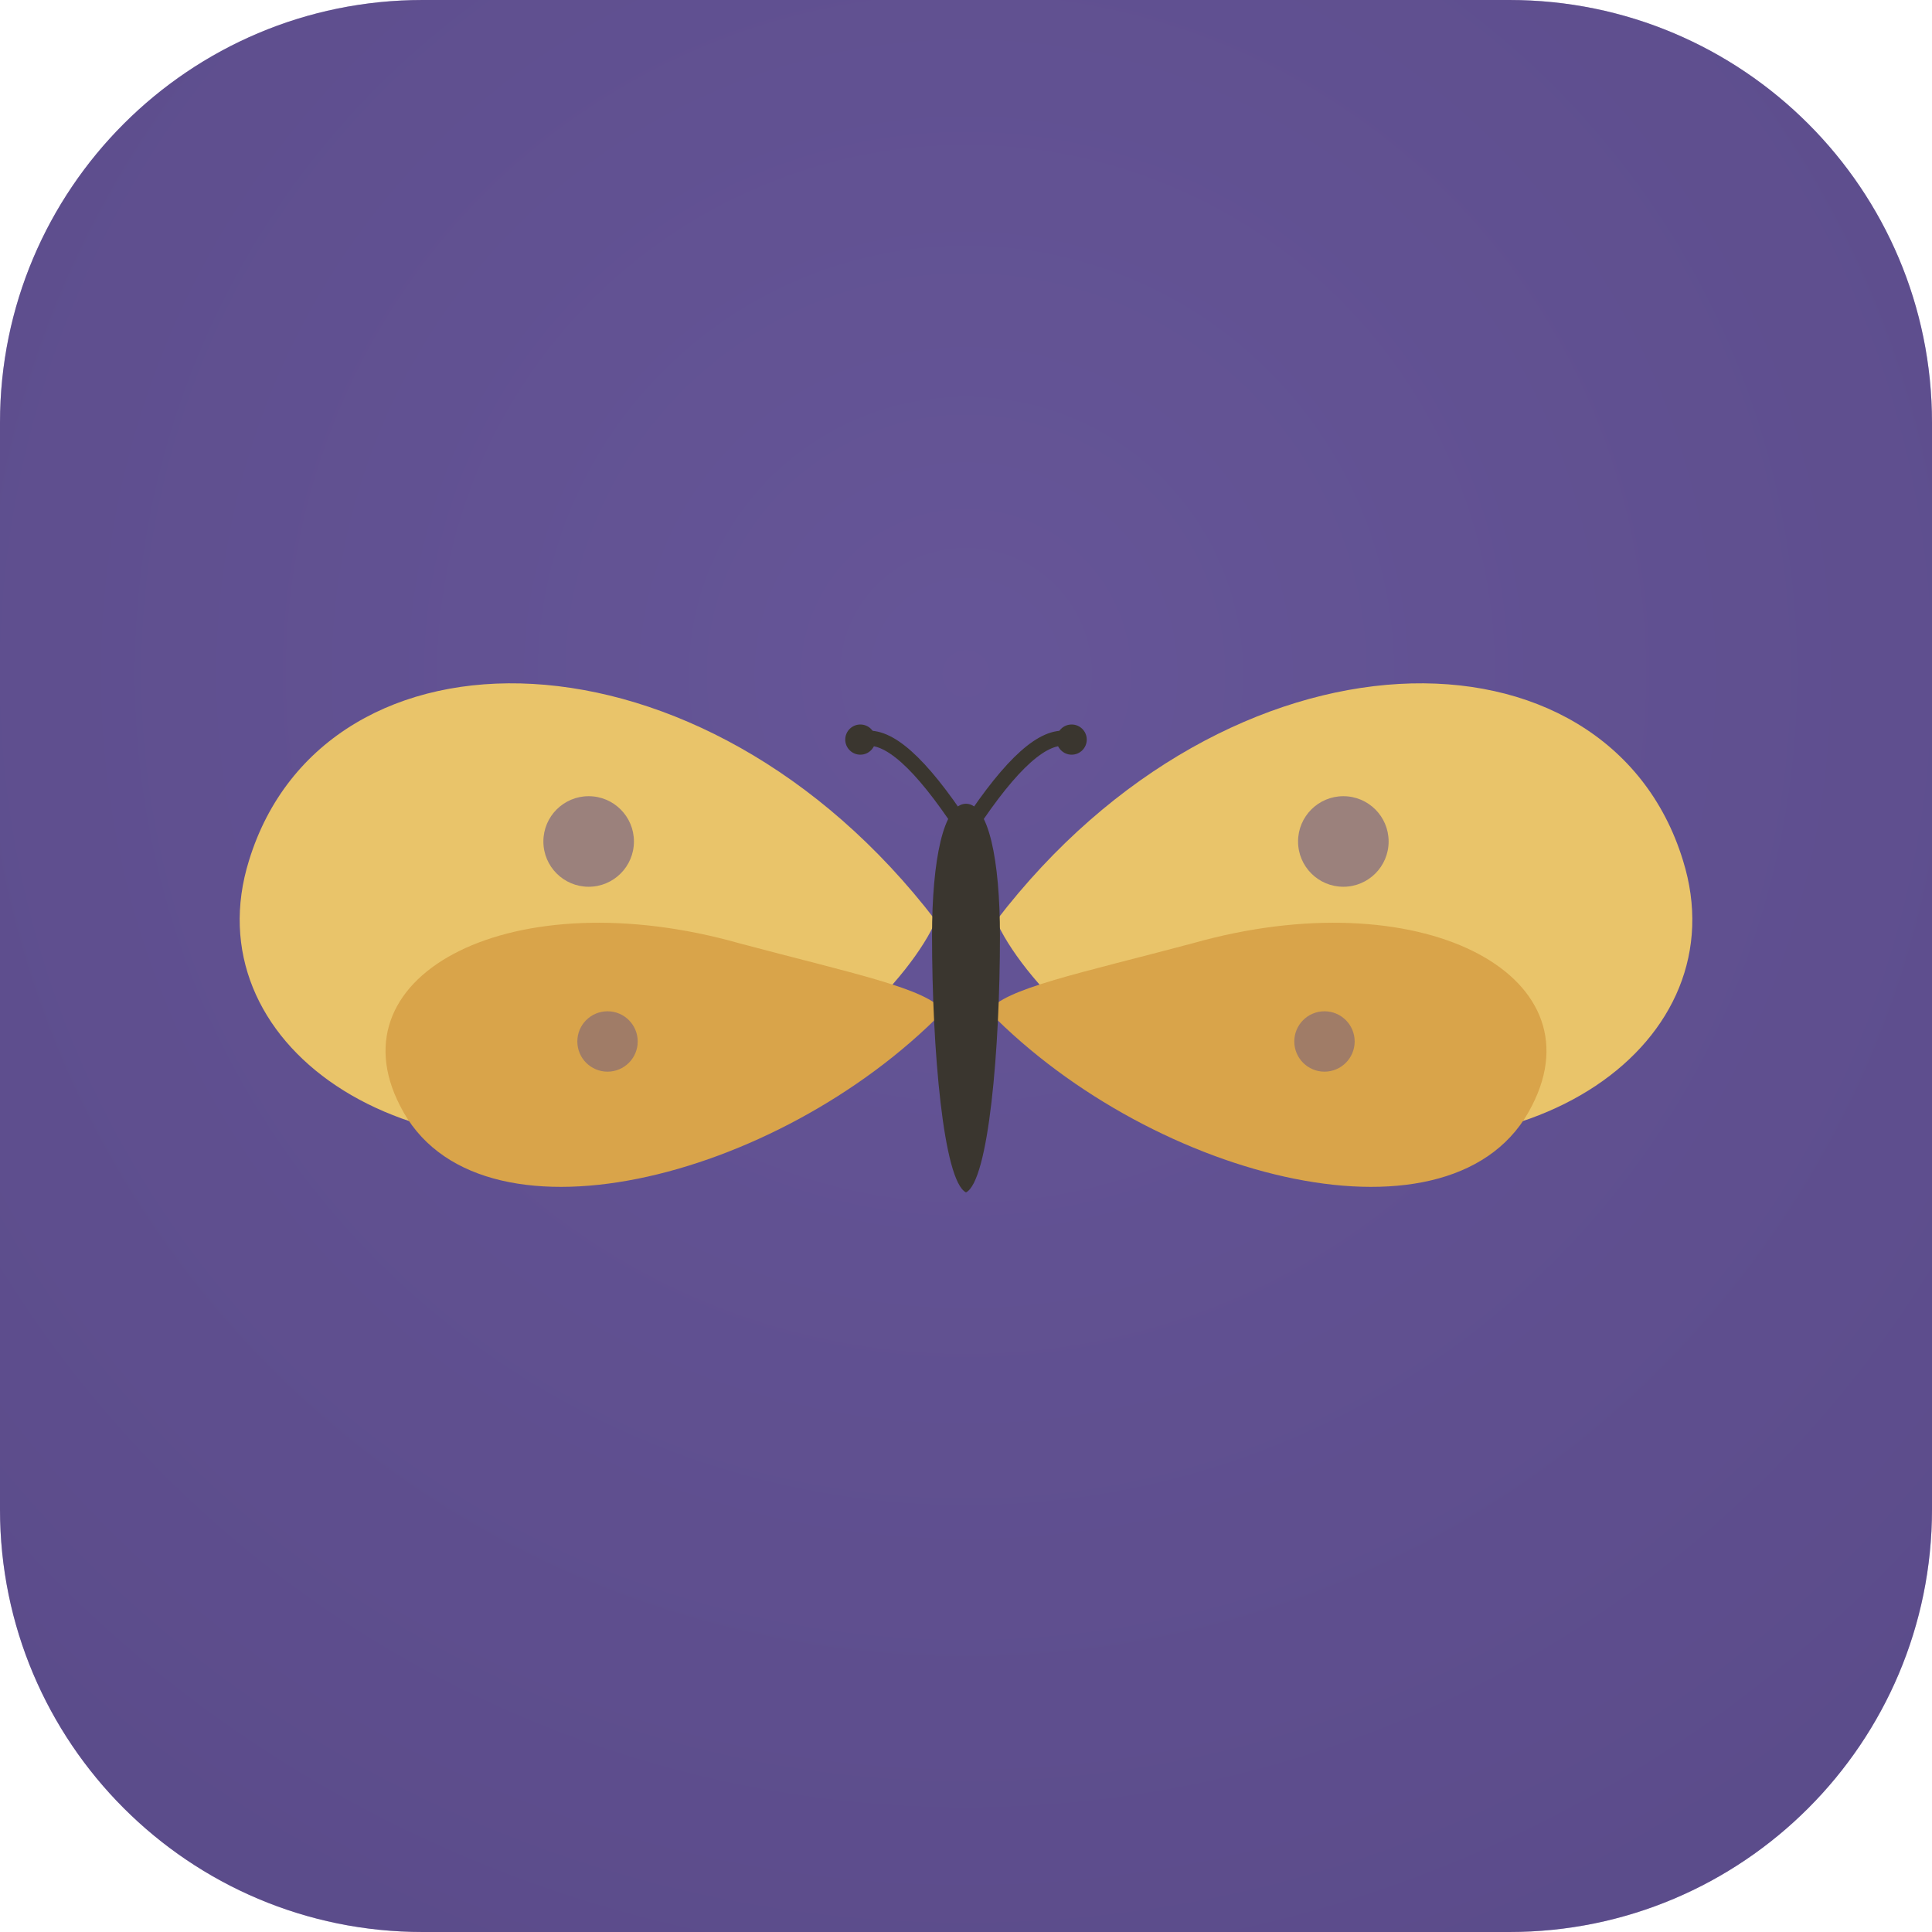
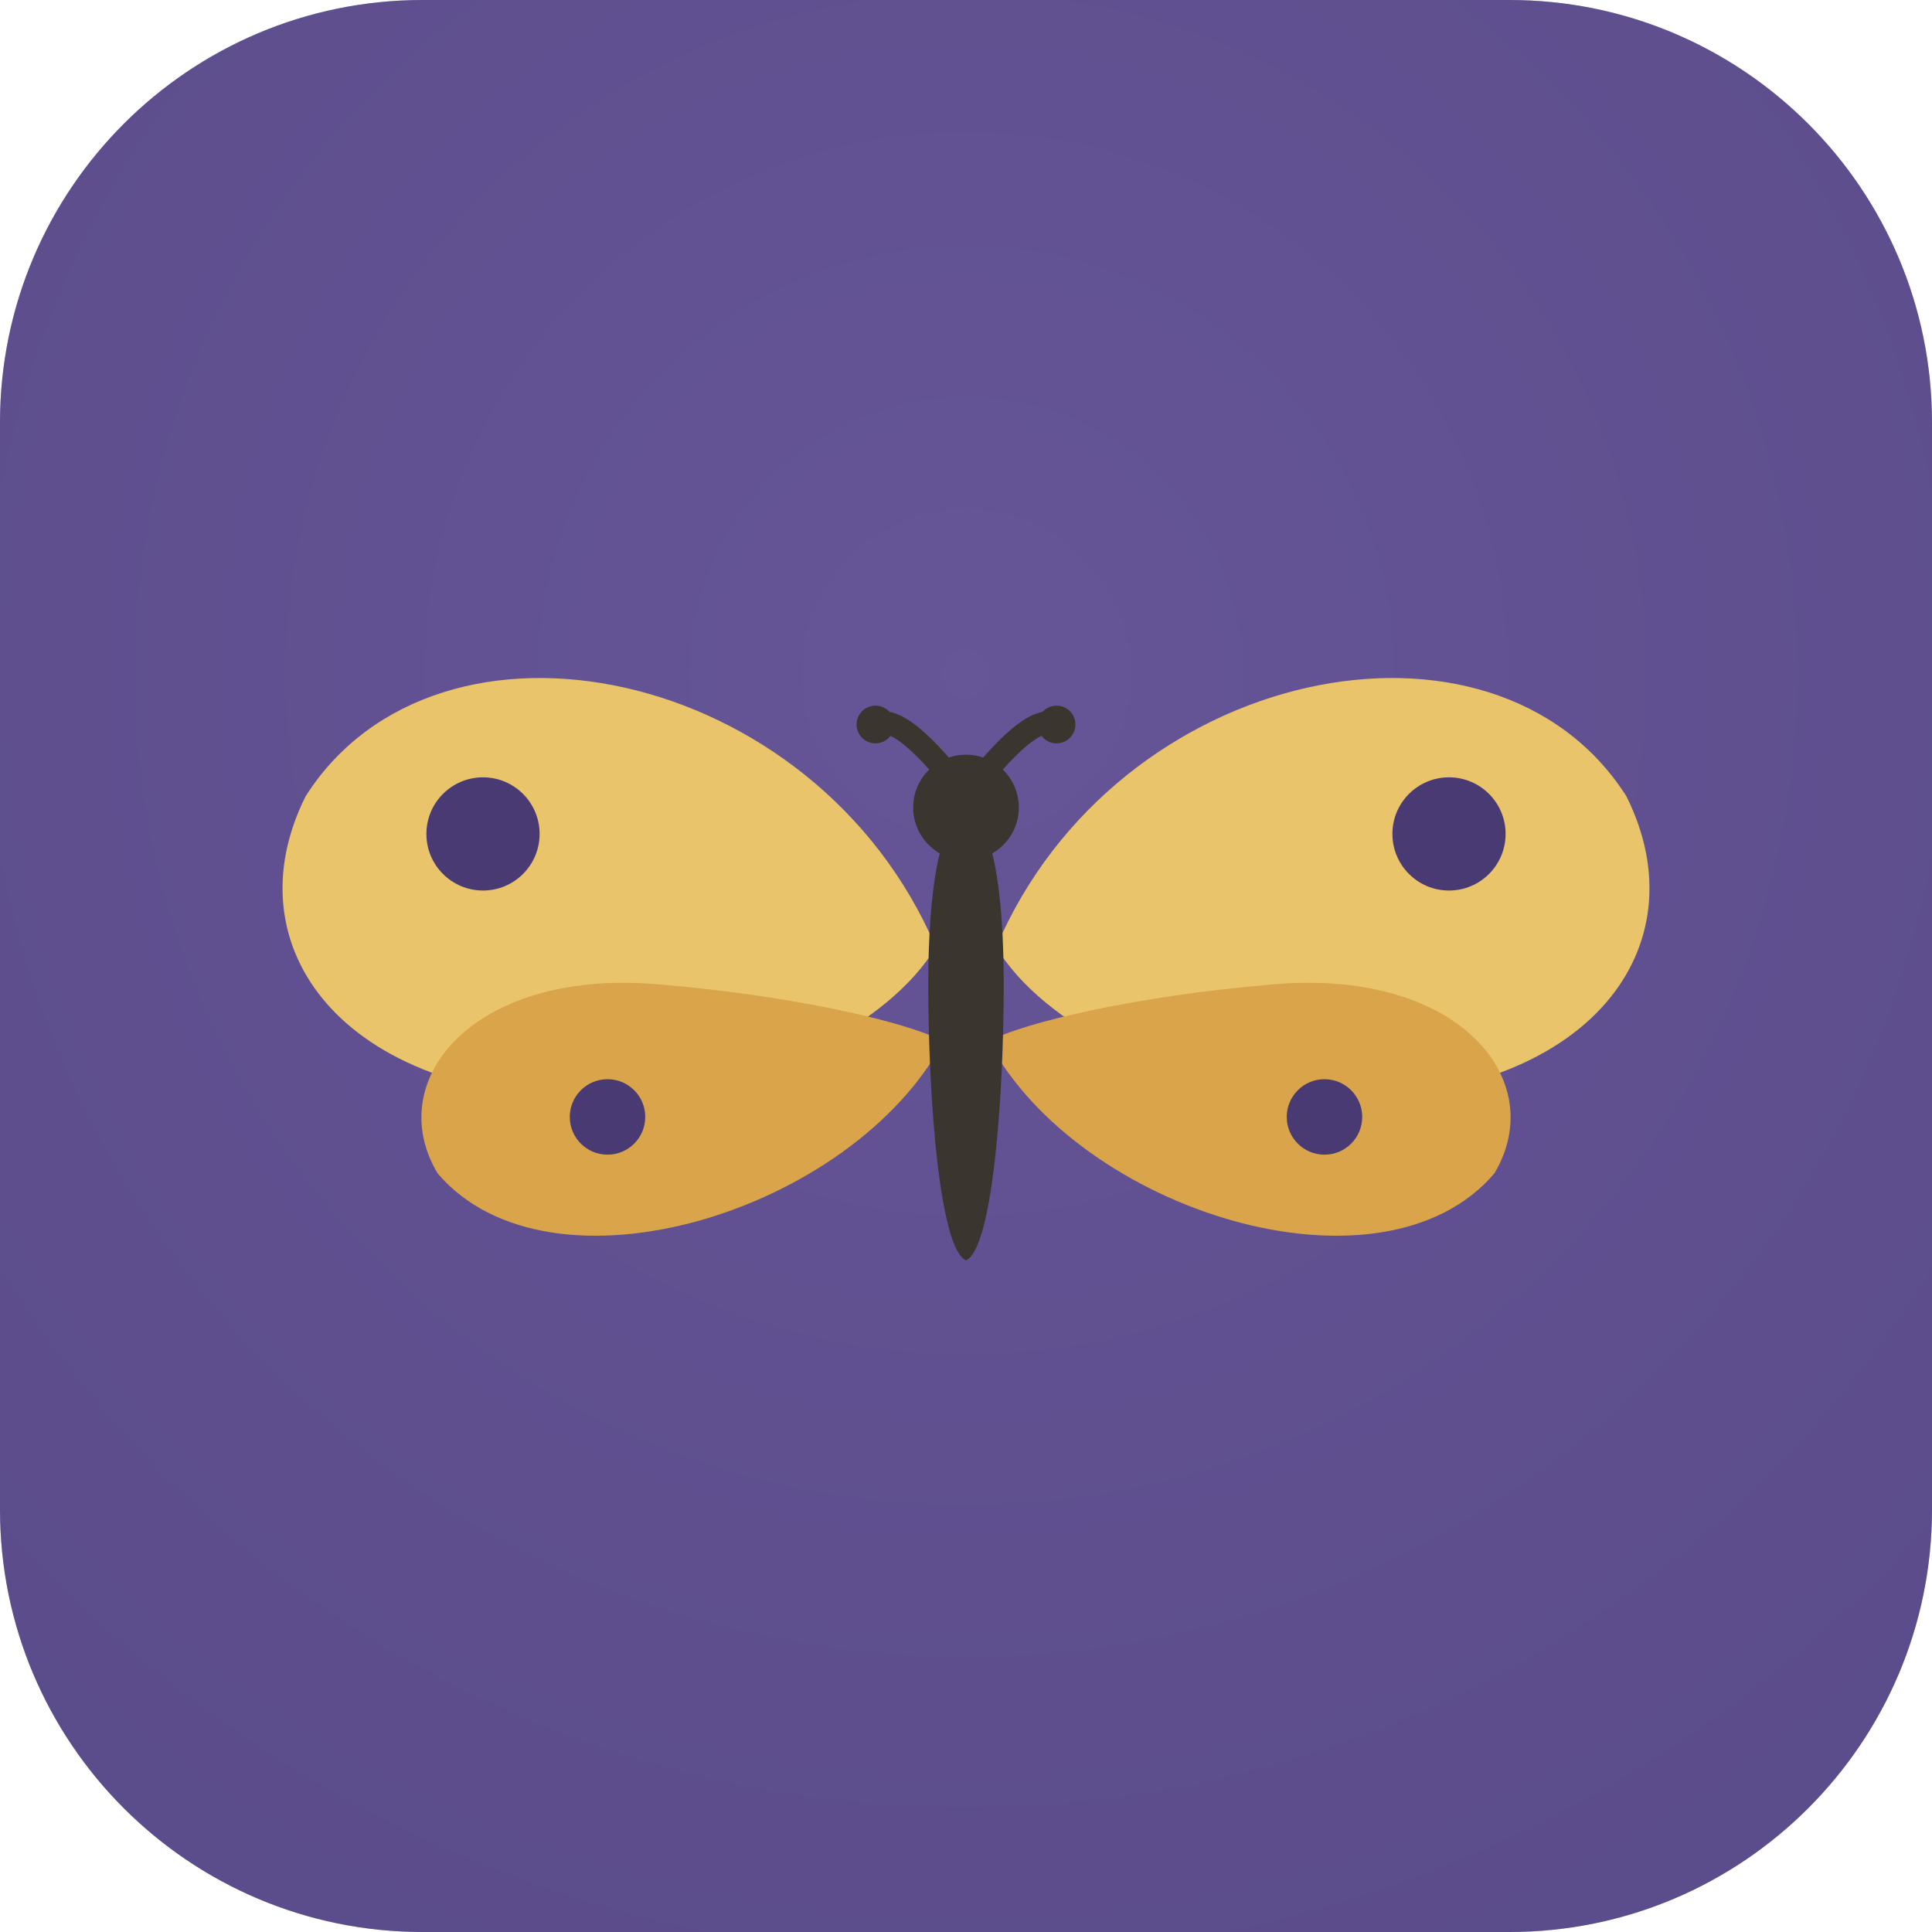
<svg xmlns="http://www.w3.org/2000/svg" viewBox="0 0 512 512">
  <rect width="512" height="512" rx="112" fill="#5B4B8A" />
  <rect width="512" height="512" rx="112" fill="url(#bgGradient)" opacity="0.35" />
  <defs>
    <radialGradient id="bgGradient" cx="50%" cy="35%" r="75%">
      <stop offset="0%" stop-color="#7A68B0" />
      <stop offset="100%" stop-color="#5B4B8A" />
    </radialGradient>
  </defs>
-   <g transform="translate(256,258)">
-     <path d="M -8,-14 C -70,-95 -170,-95 -190,-30 C -205,18 -150,58 -80,40 C -40,30 -14,0 -8,-14 Z" fill="#E9C46A" />
-     <path d="M 8,-14 C 70,-95 170,-95 190,-30 C 205,18 150,58 80,40 C 40,30 14,0 8,-14 Z" fill="#E9C46A" />
-     <path d="M -6,10 C -50,55 -130,75 -150,35 C -168,0 -120,-25 -60,-8 C -30,0 -10,4 -6,10 Z" fill="#D9A44A" />
-     <path d="M 6,10 C 50,55 130,75 150,35 C 168,0 120,-25 60,-8 C 30,0 10,4 6,10 Z" fill="#D9A44A" />
-     <circle cx="-100" cy="-35" r="12" fill="#5B4B8A" opacity="0.55" />
-     <circle cx="100" cy="-35" r="12" fill="#5B4B8A" opacity="0.55" />
-     <circle cx="-95" cy="18" r="8" fill="#5B4B8A" opacity="0.45" />
-     <circle cx="95" cy="18" r="8" fill="#5B4B8A" opacity="0.45" />
-     <path d="M 0,-45 C 6,-45 9,-30 9,-10 C 9,20 6,55 0,58 C -6,55 -9,20 -9,-10 C -9,-30 -6,-45 0,-45 Z" fill="#3A362F" />
-     <path d="M -3,-42 C -14,-58 -22,-64 -28,-62" stroke="#3A362F" stroke-width="4" fill="none" stroke-linecap="round" />
-     <path d="M 3,-42 C 14,-58 22,-64 28,-62" stroke="#3A362F" stroke-width="4" fill="none" stroke-linecap="round" />
-     <circle cx="-28" cy="-62" r="4" fill="#3A362F" />
-     <circle cx="28" cy="-62" r="4" fill="#3A362F" />
+   <g transform="translate(256,266)">
+     <path d="M 8,-15 C 40,-90 140,-110 175,-55 C 195,-15 165,25 100,25 C 55,25 20,5 8,-15 Z" fill="#E9C46A" />
+     <path d="M -8,-15 C -40,-90 -140,-110 -175,-55 C -195,-15 -165,25 -100,25 C -55,25 -20,5 -8,-15 Z" fill="#E9C46A" />
+     <path d="M 6,10 C 30,55 110,80 140,45 C 155,20 130,-10 80,-5 C 45,-2 15,5 6,10 Z" fill="#D9A44A" />
+     <path d="M -6,10 C -30,55 -110,80 -140,45 C -155,20 -130,-10 -80,-5 C -45,-2 -15,5 -6,10 Z" fill="#D9A44A" />
+     <circle cx="128" cy="-45" r="15" fill="#4A3A73" />
+     <circle cx="-128" cy="-45" r="15" fill="#4A3A73" />
+     <circle cx="95" cy="30" r="10" fill="#4A3A73" />
+     <circle cx="-95" cy="30" r="10" fill="#4A3A73" />
+     <path d="M 0,-50 C 7,-50 10,-30 10,-5 C 10,25 7,65 0,68 C -7,65 -10,25 -10,-5 C -10,-30 -7,-50 0,-50 Z" fill="#3A362F" />
+     <circle cx="0" cy="-52" r="14" fill="#3A362F" />
+     <path d="M -4,-60 C -14,-72 -20,-76 -24,-74" stroke="#3A362F" stroke-width="6" fill="none" stroke-linecap="round" />
+     <path d="M 4,-60 C 14,-72 20,-76 24,-74" stroke="#3A362F" stroke-width="6" fill="none" stroke-linecap="round" />
+     <circle cx="-24" cy="-74" r="5" fill="#3A362F" />
+     <circle cx="24" cy="-74" r="5" fill="#3A362F" />
  </g>
</svg>
